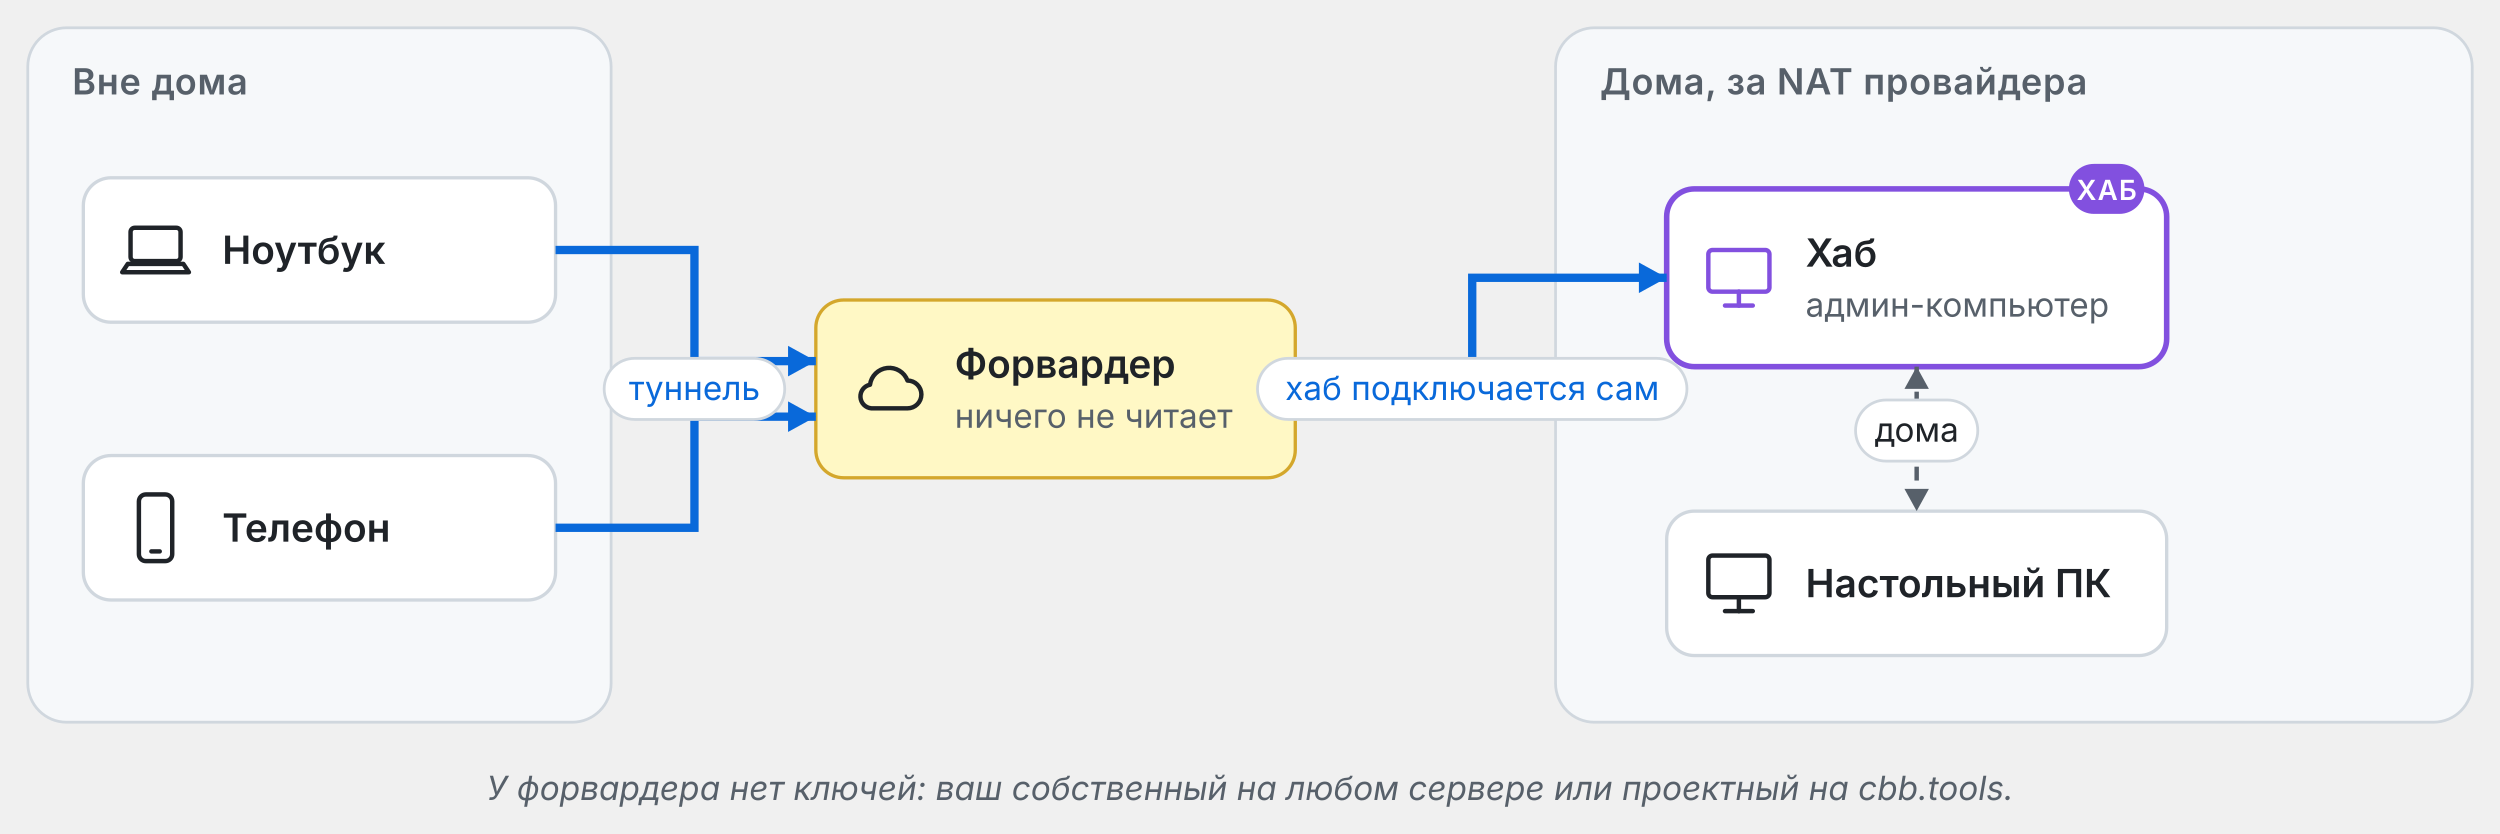
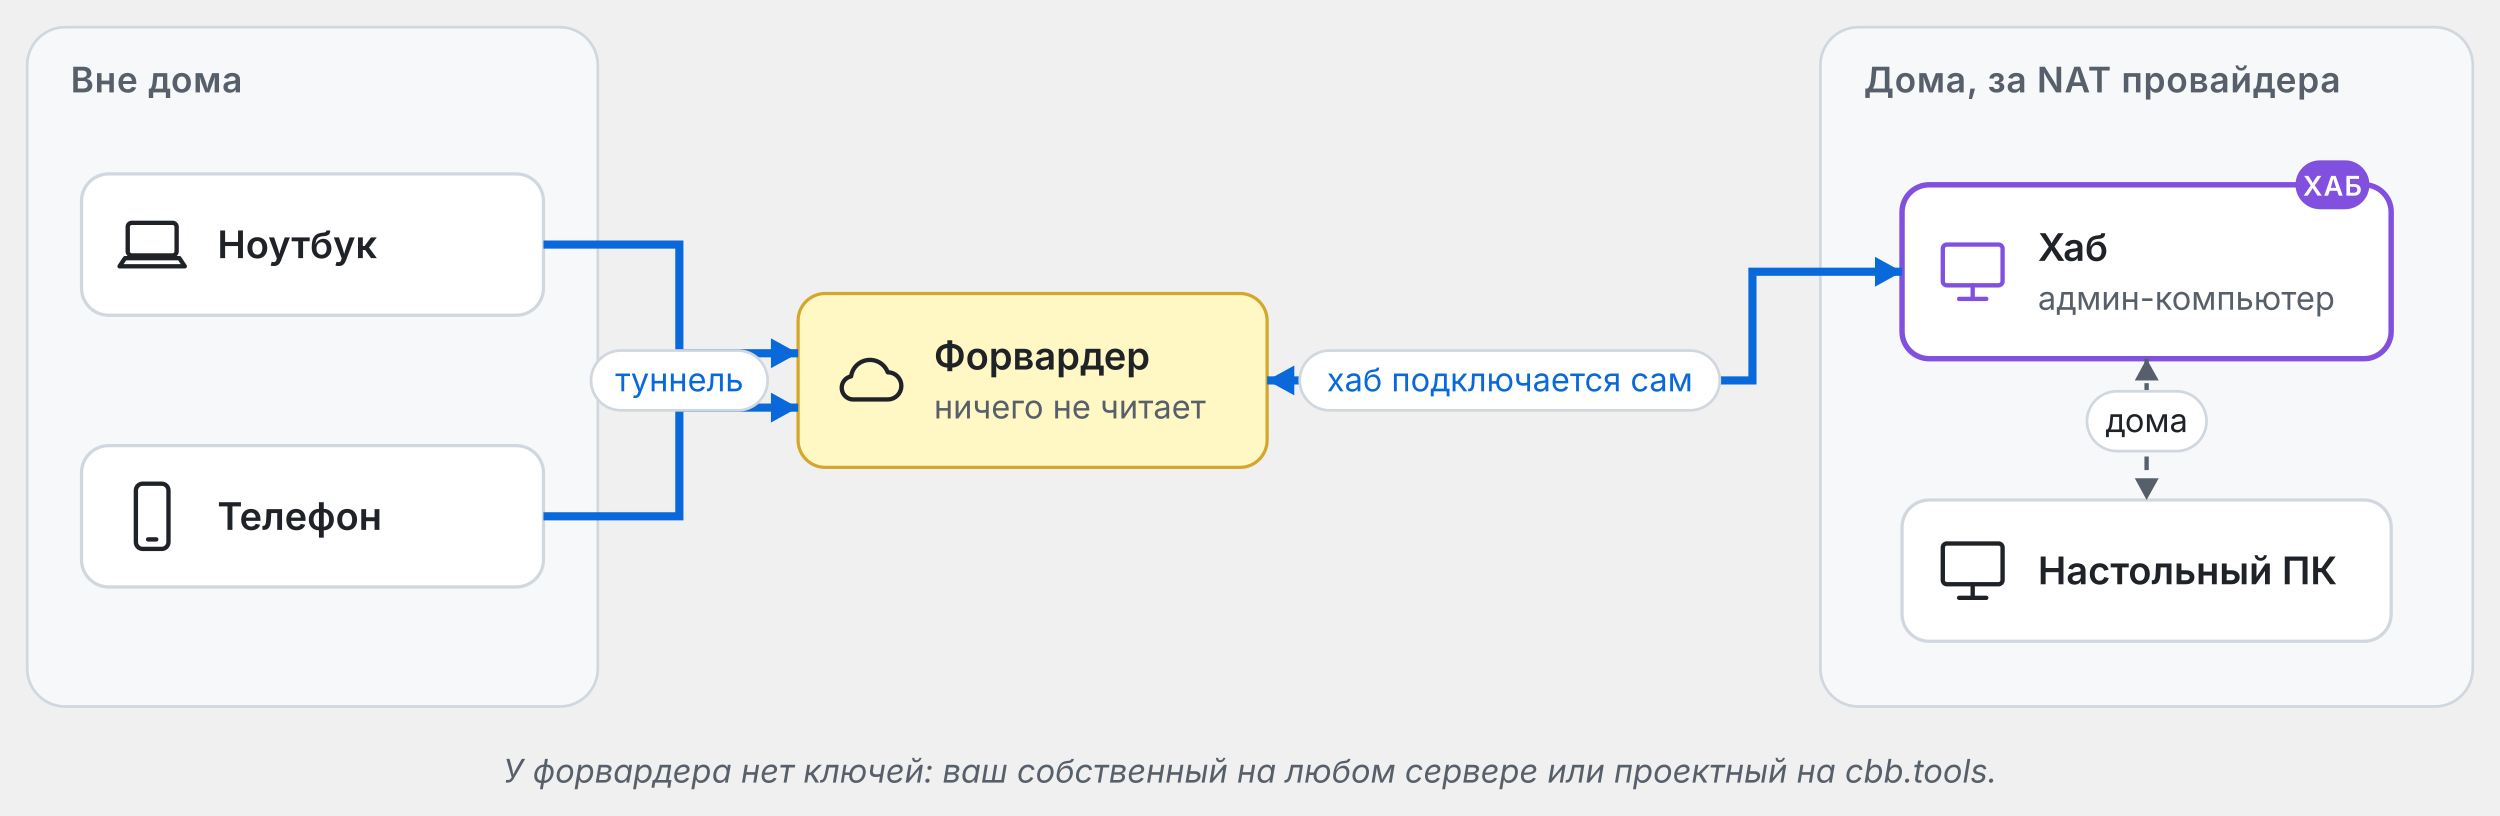
- <svg xmlns="http://www.w3.org/2000/svg" lang="ru" width="900" height="300" viewBox="0 0 900 300" role="img" aria-label="Если хаб недоступен из интернета, он регистрируется на форвардере">
+ <svg xmlns="http://www.w3.org/2000/svg" lang="ru" width="920" height="300" viewBox="0 0 920 300" role="img" aria-label="Если хаб недоступен из интернета, он регистрируется на форвардере">
  <style>
  .bg { fill: none; }
  .zone { fill: #f6f8fa; stroke: #d0d7de; stroke-width: 1; }
  .zone-t { fill: #57606a; font: 600 13px system-ui, -apple-system, 'Segoe UI', sans-serif; letter-spacing: .02em; }
  .card { fill: #ffffff; stroke: #d0d7de; stroke-width: 1.2; }
  .card.key { stroke: #8250df; stroke-width: 2; }
  .card.srv { fill: #fff8c5; stroke: #d4a72c; }
  .t { fill: #1f2328; font: 600 14px system-ui, -apple-system, 'Segoe UI', sans-serif; }
  .s { fill: #57606a; font: 12px system-ui, -apple-system, 'Segoe UI', sans-serif; }
  .ic { fill: none; stroke: #1f2328; stroke-width: 1.6; stroke-linecap: round; stroke-linejoin: round; }
  .key .ic, .ic.key { stroke: #8250df; }
  .badge { fill: #8250df; }
  .badge-t { fill: #ffffff; font: 600 10px system-ui, -apple-system, 'Segoe UI', sans-serif; letter-spacing: .04em; }
  .e-tunnel { fill: none; stroke: #0969da; stroke-width: 3; }
  .e-home { fill: none; stroke: #57606a; stroke-width: 1.6; stroke-dasharray: 5 4; }
  .e-pair { fill: none; stroke: #8250df; stroke-width: 1.8; }
  .e-e2e { fill: none; stroke: #1a7f37; stroke-width: 1.8; stroke-dasharray: 2 4; stroke-linecap: round; }
  .a-tunnel { fill: #0969da; } .a-home { fill: #57606a; } .a-pair { fill: #8250df; } .a-e2e { fill: #1a7f37; }
  .lbl-bg { fill: #ffffff; stroke: #d0d7de; stroke-width: 1; }
  .lbl { fill: #1f2328; font: 12px system-ui, -apple-system, 'Segoe UI', sans-serif; }
  .lbl.tunnel { fill: #0969da; } .lbl.pair { fill: #8250df; } .lbl.e2e { fill: #1a7f37; }
  .note { fill: #57606a; font: italic 12px system-ui, -apple-system, 'Segoe UI', sans-serif; }
  @media (prefers-color-scheme: dark) {
    .zone { fill: #161b22; stroke: #30363d; }
    .zone-t, .s, .note { fill: #8b949e; }
    .card { fill: #0d1117; stroke: #3d444d; }
    .card.key { stroke: #a371f7; }
    .card.srv { fill: #272115; stroke: #9e6a03; }
    .t, .lbl { fill: #e6edf3; }
    .ic { stroke: #e6edf3; }
    .key .ic, .ic.key { stroke: #a371f7; }
    .badge { fill: #a371f7; }
    .badge-t { fill: #0d1117; }
    .e-tunnel { stroke: #4493f8; } .a-tunnel { fill: #4493f8; } .lbl.tunnel { fill: #4493f8; }
    .e-home { stroke: #8b949e; } .a-home { fill: #8b949e; }
    .e-pair { stroke: #a371f7; } .a-pair { fill: #a371f7; } .lbl.pair { fill: #a371f7; }
    .e-e2e { stroke: #3fb950; } .a-e2e { fill: #3fb950; } .lbl.e2e { fill: #3fb950; }
    .lbl-bg { fill: #0d1117; stroke: #3d444d; }
  }
</style>
  <rect class="zone" x="10" y="10" width="210" height="250" rx="14" />
  <text class="zone-t" x="26" y="34">Вне дома</text>
-   <rect class="zone" x="560" y="10" width="330" height="250" rx="14" />
-   <text class="zone-t" x="576" y="34">Дома, за NAT провайдера</text>
+   <rect class="zone" x="669.9" y="10" width="240.1" height="250" rx="14" />
+   <text class="zone-t" x="685.9" y="34">Дома, за NAT провайдера</text>
  <g class="">
    <rect class="card " x="30.0" y="64.0" width="170" height="52" rx="10" />
    <g transform="translate(42.0,76)" class="ic">
      <rect x="5" y="6" width="18" height="12" rx="1.5" />
      <path d="M2 22h24l-2 -3H4z" />
    </g>
    <text class="t" x="80.0" y="95">Ноутбук</text>
  </g>
  <g class="">
    <rect class="card " x="30.0" y="164.0" width="170" height="52" rx="10" />
    <g transform="translate(42.0,176)" class="ic">
      <rect x="8" y="2" width="12" height="24" rx="2.5" />
      <line x1="12.5" y1="22.5" x2="15.5" y2="22.5" />
    </g>
    <text class="t" x="80.0" y="195">Телефон</text>
  </g>
  <g class="srv">
    <rect class="card srv" x="293.7" y="108.0" width="172.6" height="64" rx="10" />
    <g transform="translate(305.7,126)" class="ic">
      <path d="M8 21h13a5 5 0 0 0 0 -10a7 7 0 0 0 -13.5 1.5A4.3 4.3 0 0 0 8 21z" />
    </g>
    <text class="t" x="343.7" y="136">Форвардер</text>
    <text class="s" x="343.7" y="154">ничего не читает</text>
  </g>
  <g class="key">
-     <rect class="card key" x="600.0" y="68.0" width="180" height="64" rx="10" />
-     <g transform="translate(612.0,86)" class="ic">
+     <rect class="card key" x="699.95" y="68.0" width="180" height="64" rx="10" />
+     <g transform="translate(711.95,86)" class="ic">
      <rect x="3" y="4" width="22" height="15" rx="1.5" />
      <line x1="14" y1="19" x2="14" y2="24" />
      <line x1="9" y1="24" x2="19" y2="24" />
    </g>
-     <text class="t" x="650.0" y="96">Хаб</text>
-     <text class="s" x="650.0" y="114">админ-компьютер</text>
-     <rect class="badge" x="744.8" y="59.0" width="27.2" height="18" rx="9" />
-     <text class="badge-t" x="758.4" y="72.0" text-anchor="middle">ХАБ</text>
+     <text class="t" x="749.95" y="96">Хаб</text>
+     <text class="s" x="749.95" y="114">админ-компьютер</text>
+     <rect class="badge" x="844.75" y="59.0" width="27.2" height="18" rx="9" />
+     <text class="badge-t" x="858.35" y="72.0" text-anchor="middle">ХАБ</text>
  </g>
  <g class="">
-     <rect class="card " x="600.0" y="184.0" width="180" height="52" rx="10" />
-     <g transform="translate(612.0,196)" class="ic">
+     <rect class="card " x="699.95" y="184.0" width="180" height="52" rx="10" />
+     <g transform="translate(711.95,196)" class="ic">
      <rect x="3" y="4" width="22" height="15" rx="1.5" />
      <line x1="14" y1="19" x2="14" y2="24" />
      <line x1="9" y1="24" x2="19" y2="24" />
    </g>
-     <text class="t" x="650.0" y="215">Настольный ПК</text>
+     <text class="t" x="749.95" y="215">Настольный ПК</text>
  </g>
  <path class="e-tunnel" d="M200.0,90.0 L250,90 L250,130 L293.7,130" />
  <path class="a-tunnel" d="M293.7,130 L283.7,124.5 L283.7,135.5z" />
  <path class="e-tunnel" d="M200.0,190.0 L250,190 L250,150 L293.7,150" />
  <path class="a-tunnel" d="M293.7,150 L283.7,144.5 L283.7,155.5z" />
-   <path class="e-tunnel" d="M466.3,140.0 L530,140 L530,100 L600.0,100.0" />
-   <path class="a-tunnel" d="M600.0,100.0 L590.0,94.5 L590.0,105.5z" />
+   <path class="e-tunnel" d="M466.3,140.0 L644.9,140 L644.9,100 L699.95,100.0" />
+   <path class="a-tunnel" d="M699.95,100.0 L690.0,94.5 L690.0,105.5z" />
  <path class="a-tunnel" d="M466.3,140.0 L476.3,145.5 L476.3,134.5z" />
-   <path class="e-home" d="M690.0,132.0 L690.0,184.0" />
-   <path class="a-home" d="M690.0,184.0 L694.4,176.0 L685.6,176.0z" />
-   <path class="a-home" d="M690.0,132.0 L685.6,140.0 L694.4,140.0z" />
-   <text class="note" x="450" y="288" text-anchor="middle">У форвардера нет ключей: ваш собственный на любом сервере или проектный на cbb.tools.</text>
+   <path class="e-home" d="M789.95,132.0 L789.95,184.0" />
+   <path class="a-home" d="M789.95,184.0 L794.4,176.0 L785.6,176.0z" />
+   <path class="a-home" d="M789.95,132.0 L785.6,140.0 L794.4,140.0z" />
+   <text class="note" x="460.0" y="288" text-anchor="middle">У форвардера нет ключей: ваш собственный на любом сервере или проектный на cbb.tools.</text>
  <rect class="lbl-bg" x="217.5" y="129.0" width="65.0" height="22" rx="11.0" />
  <text class="lbl tunnel" x="250" y="144.0" text-anchor="middle">туннель</text>
-   <rect class="lbl-bg" x="452.7" y="129.0" width="154.6" height="22" rx="11.0" />
-   <text class="lbl tunnel" x="530" y="144.0" text-anchor="middle">хаб подключается сам</text>
-   <rect class="lbl-bg" x="668.0" y="144.0" width="44.0" height="22" rx="11.0" />
-   <text class="lbl home" x="690" y="159.0" text-anchor="middle">дома</text>
+   <rect class="lbl-bg" x="478.3" y="129.0" width="154.6" height="22" rx="11.0" />
+   <text class="lbl tunnel" x="555.6" y="144.0" text-anchor="middle">хаб подключается сам</text>
+   <rect class="lbl-bg" x="768.0" y="144.0" width="44.0" height="22" rx="11.0" />
+   <text class="lbl home" x="789.95" y="159.0" text-anchor="middle">дома</text>
</svg>
